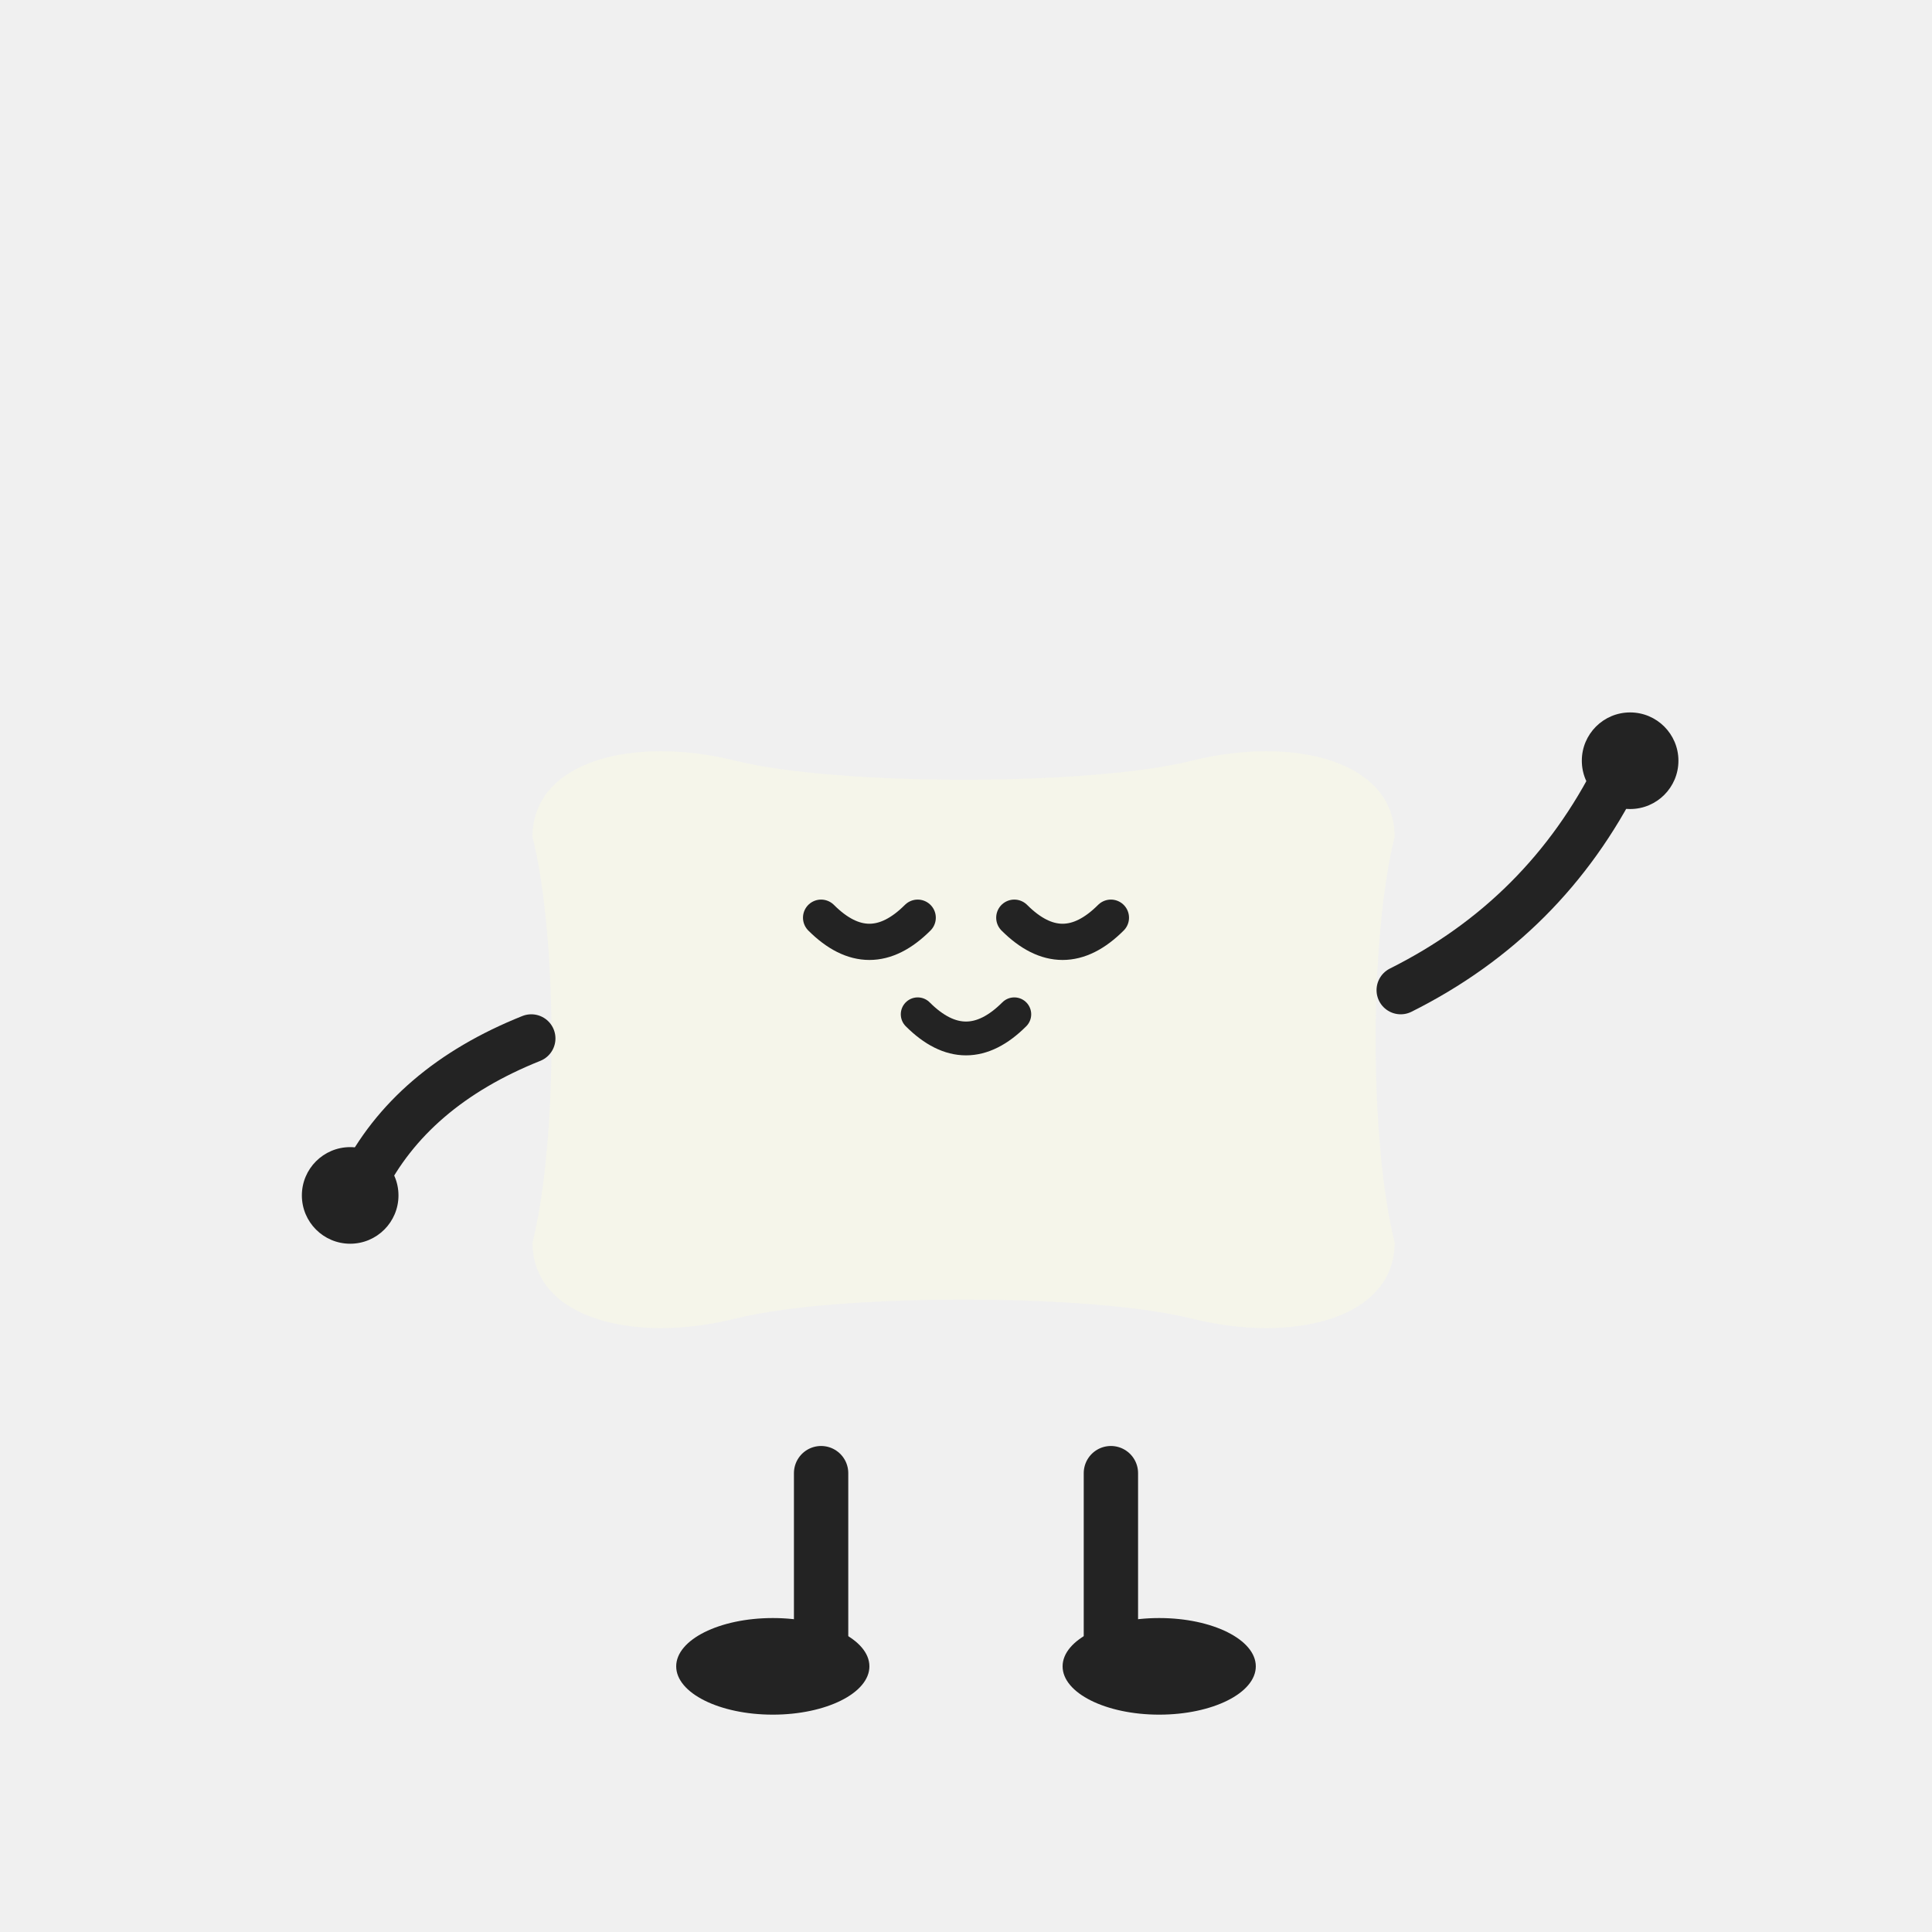
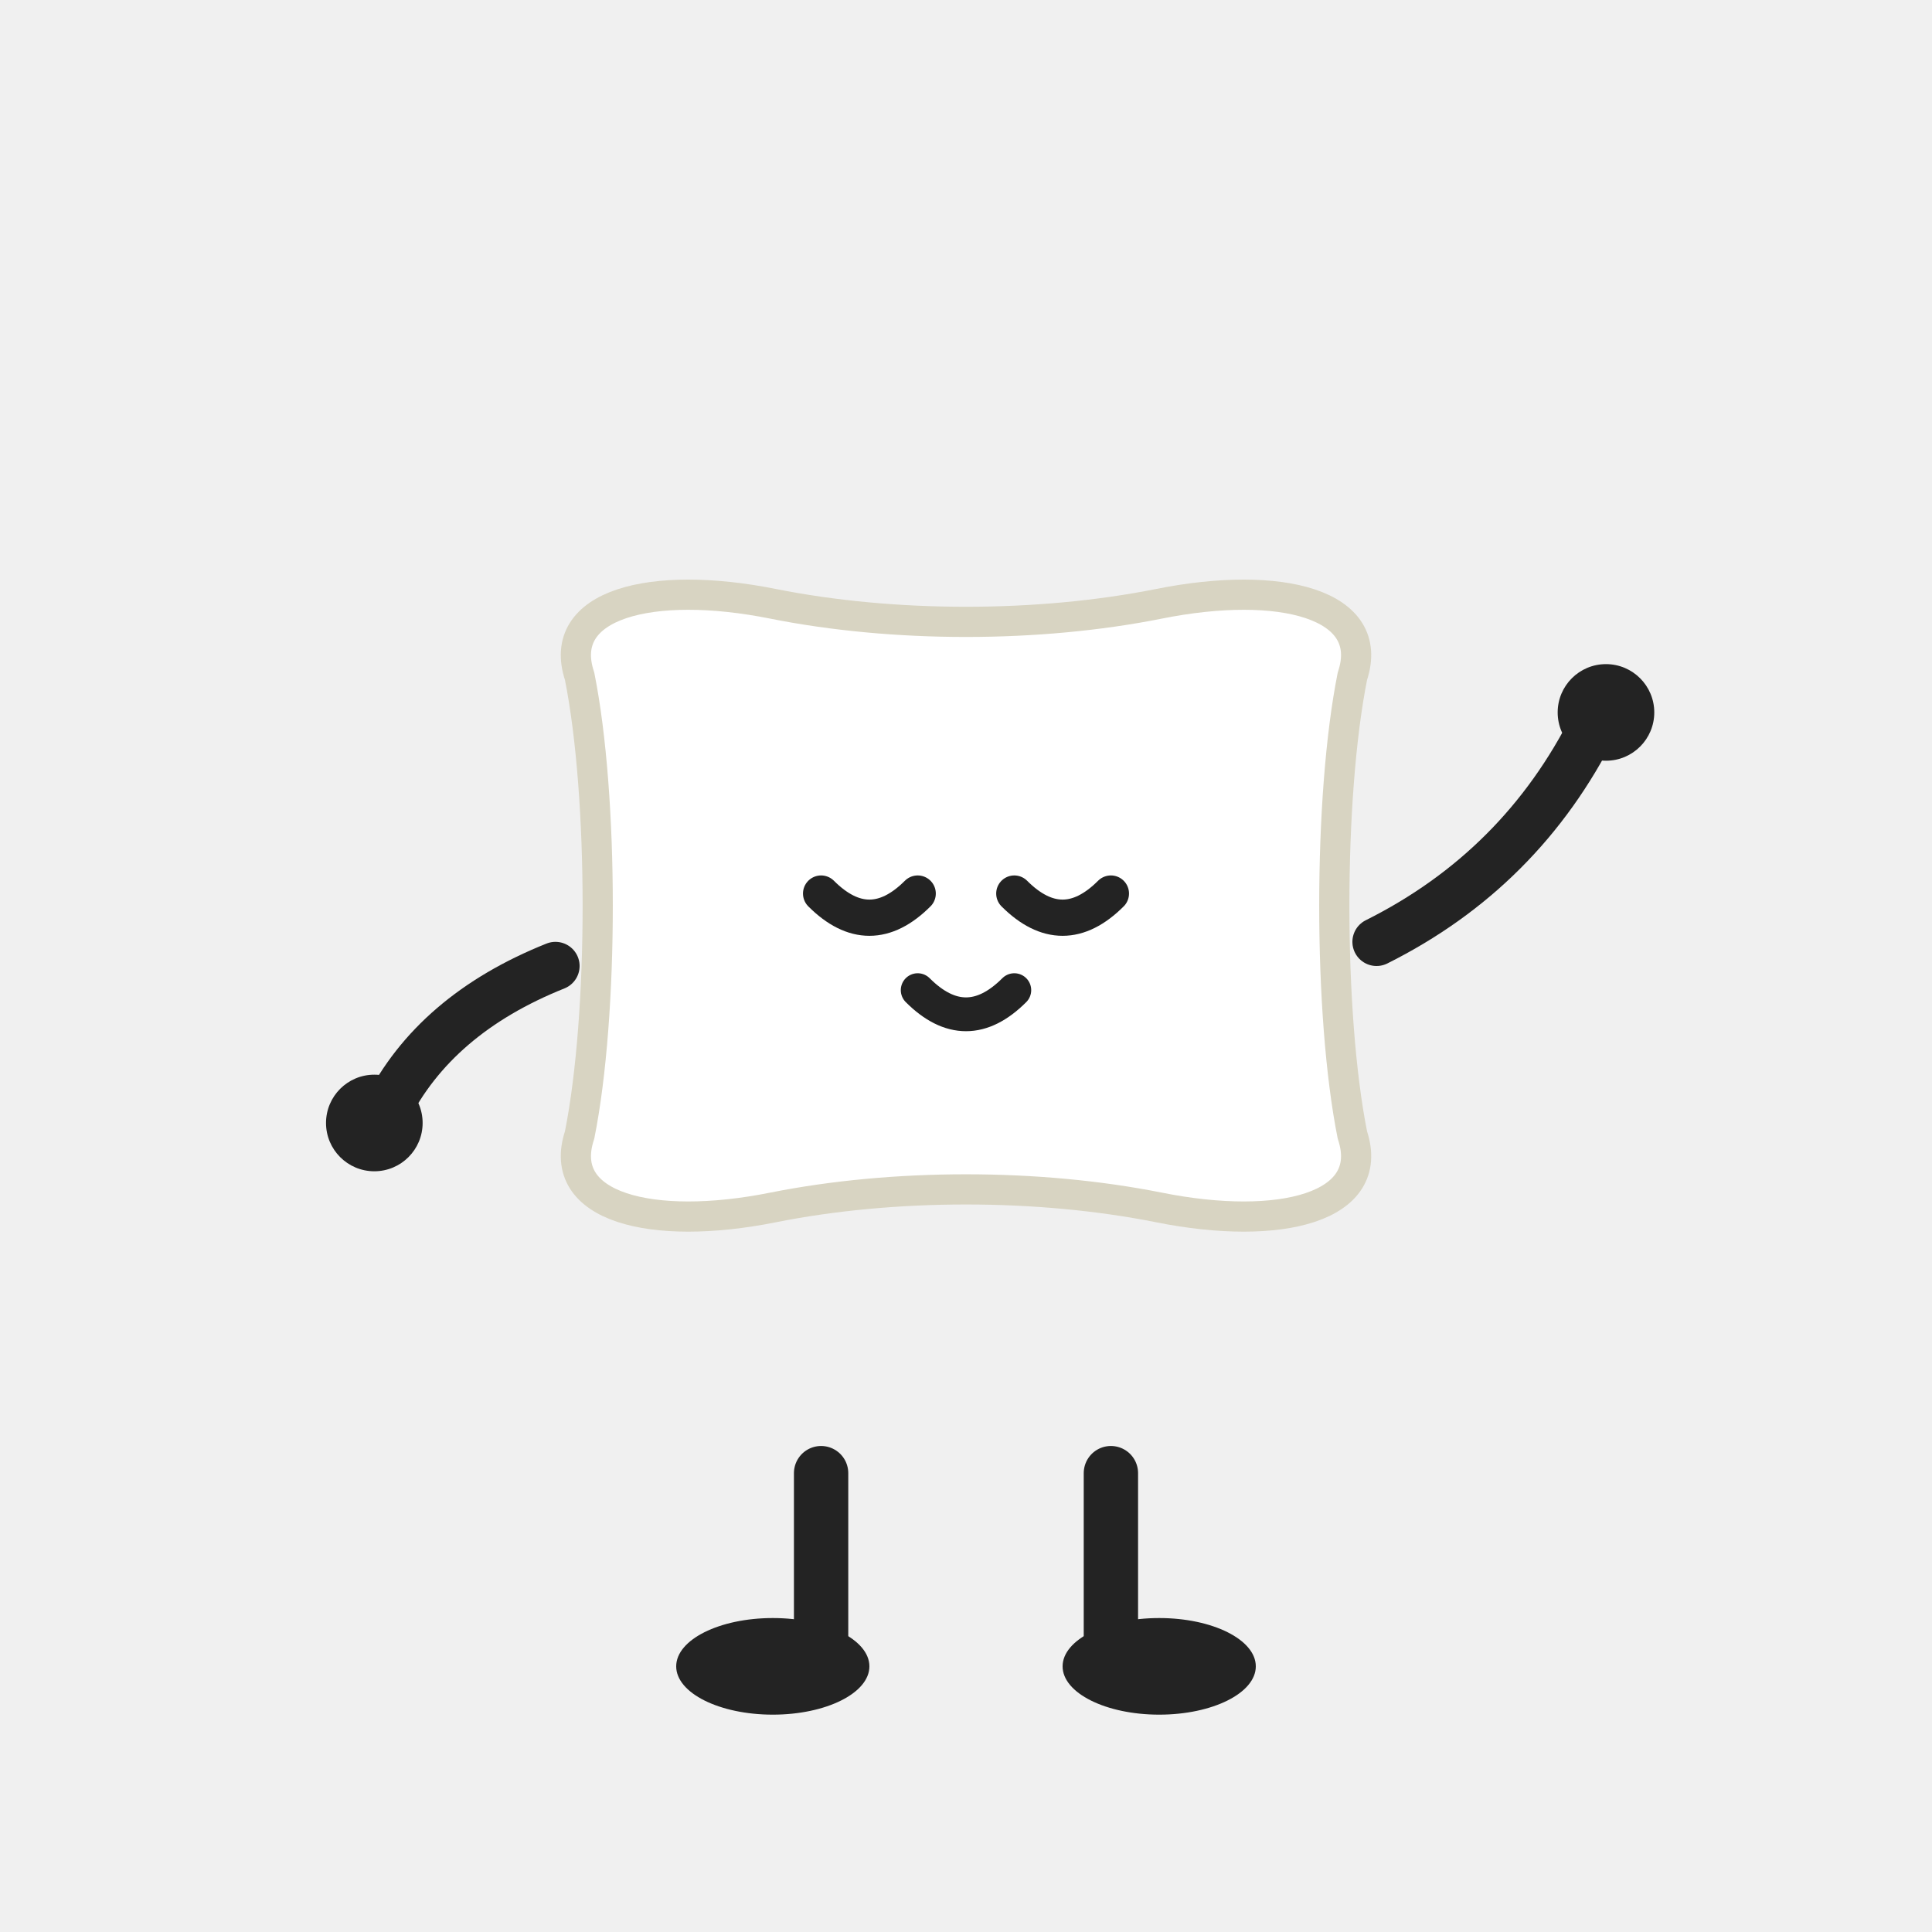
<svg xmlns="http://www.w3.org/2000/svg" viewBox="0 0 160 160" width="160" height="160" fill="none">
  <path d="M68 122 L68 136 M92 122 L92 136" stroke="#232323" stroke-width="4.5" stroke-linecap="round" />
  <ellipse cx="64" cy="138" rx="8" ry="4" fill="#232323" />
  <ellipse cx="96" cy="138" rx="8" ry="4" fill="#232323" />
-   <path d="M46 54 C46 48 54 46 62 48 C70 50 90 50 98 48 C106 46 114 48 114 54 C112 62 112 78 114 86 C114 92 106 94 98 92 C90 90 70 90 62 92 C54 94 46 92 46 86 C48 78 48 62 46 54 Z" transform="scale(1.05) translate(-4, 12)" fill="#F5F5EA" />
-   <path d="M44 86 Q34 90 30 98" stroke="#232323" stroke-width="4" stroke-linecap="round" />
-   <circle cx="29" cy="99" r="4" fill="#232323" />
-   <path d="M116 82 Q128 76 134 64" stroke="#232323" stroke-width="4" stroke-linecap="round" />
-   <circle cx="135" cy="63" r="4" fill="#232323" />
-   <path d="M68 76 Q72 80 76 76" stroke="#232323" stroke-width="3" stroke-linecap="round" fill="none" />
-   <path d="M84 76 Q88 80 92 76" stroke="#232323" stroke-width="3" stroke-linecap="round" fill="none" />
-   <path d="M76 84 Q80 88 84 84" stroke="#232323" stroke-width="2.8" stroke-linecap="round" fill="none" />
+   <path d="M48 56 C46 50 54 48 64 50 C74 52 86 52 96 50 C106 48 114 50 112 56 C110 66 110 84 112 94 C114 100 106 102 96 100 C86 98 74 98 64 100 C54 102 46 100 48 94 C50 84 50 66 48 56 Z" fill="#FFFFFF" stroke="#D8D4C2" stroke-width="2.5" stroke-linejoin="round" />
+   <path d="M46 80 Q36 84 32 92" stroke="#232323" stroke-width="4" stroke-linecap="round" />
+   <circle cx="31" cy="93" r="4" fill="#232323" />
+   <path d="M114 78 Q126 72 132 60" stroke="#232323" stroke-width="4" stroke-linecap="round" />
+   <circle cx="133" cy="59" r="4" fill="#232323" />
+   <path d="M68 74 Q72 78 76 74" stroke="#232323" stroke-width="3" stroke-linecap="round" fill="none" />
+   <path d="M84 74 Q88 78 92 74" stroke="#232323" stroke-width="3" stroke-linecap="round" fill="none" />
+   <path d="M76 82 Q80 86 84 82" stroke="#232323" stroke-width="2.8" stroke-linecap="round" fill="none" />
</svg>
